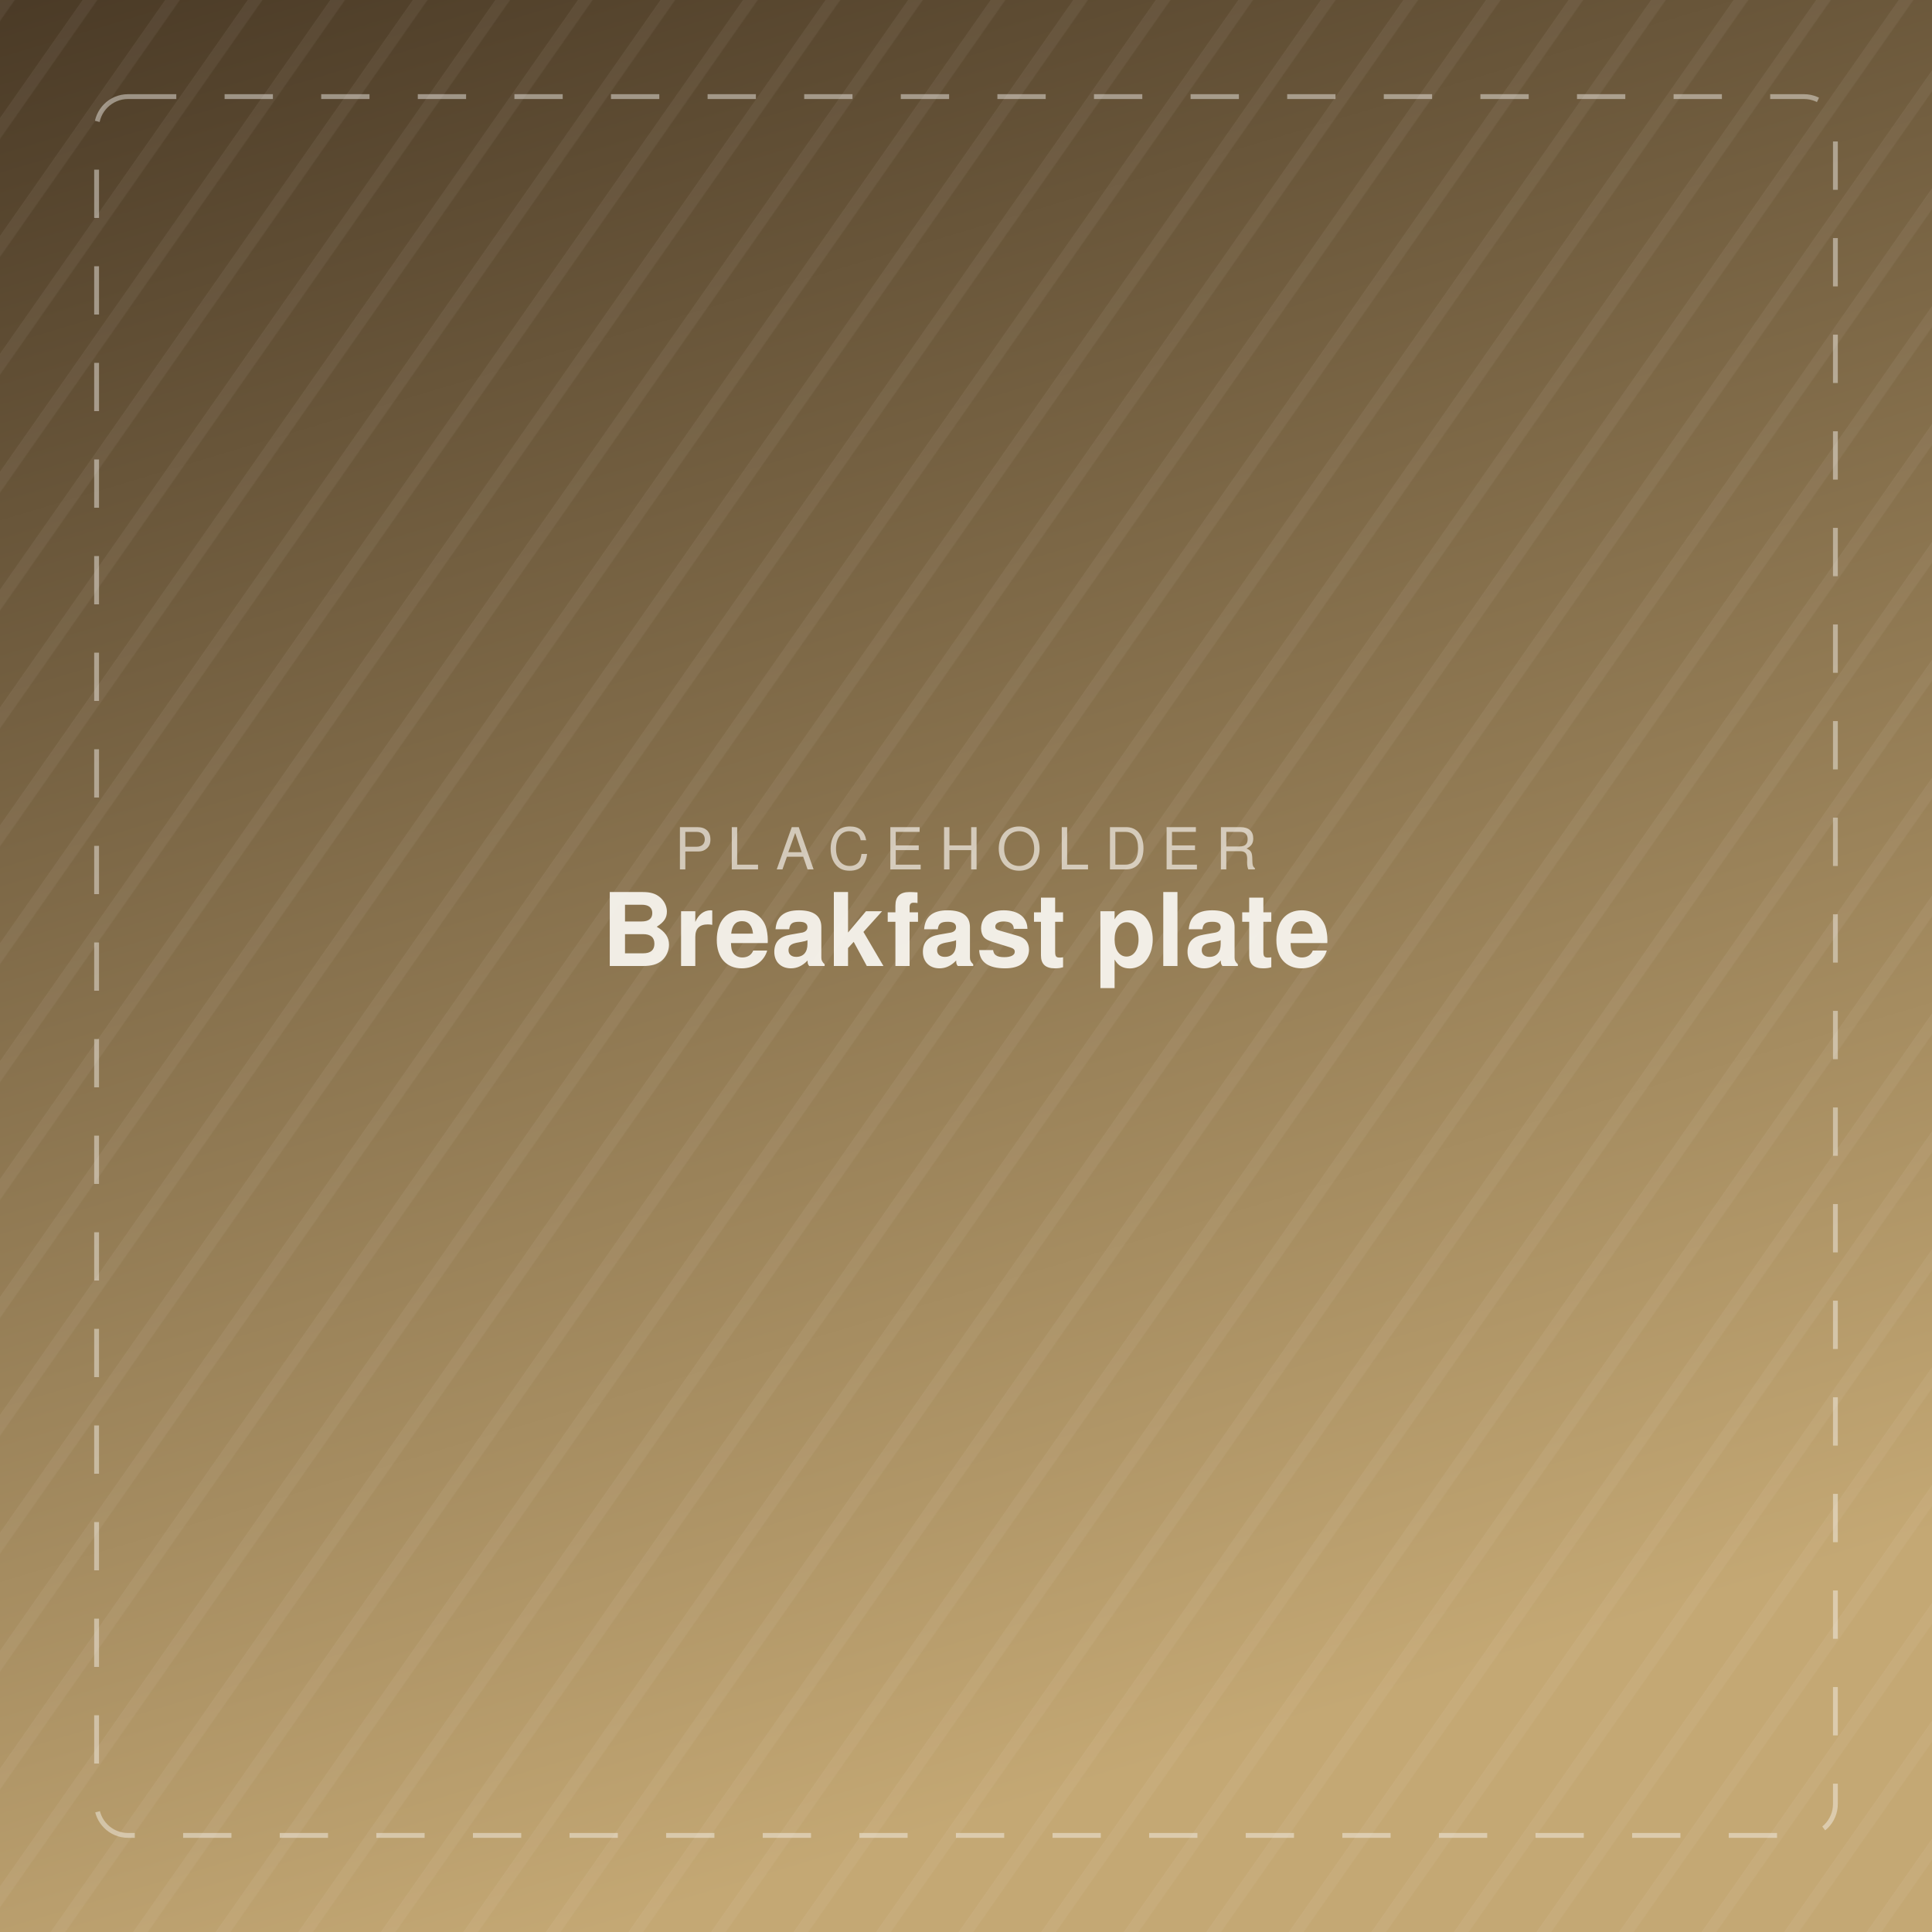
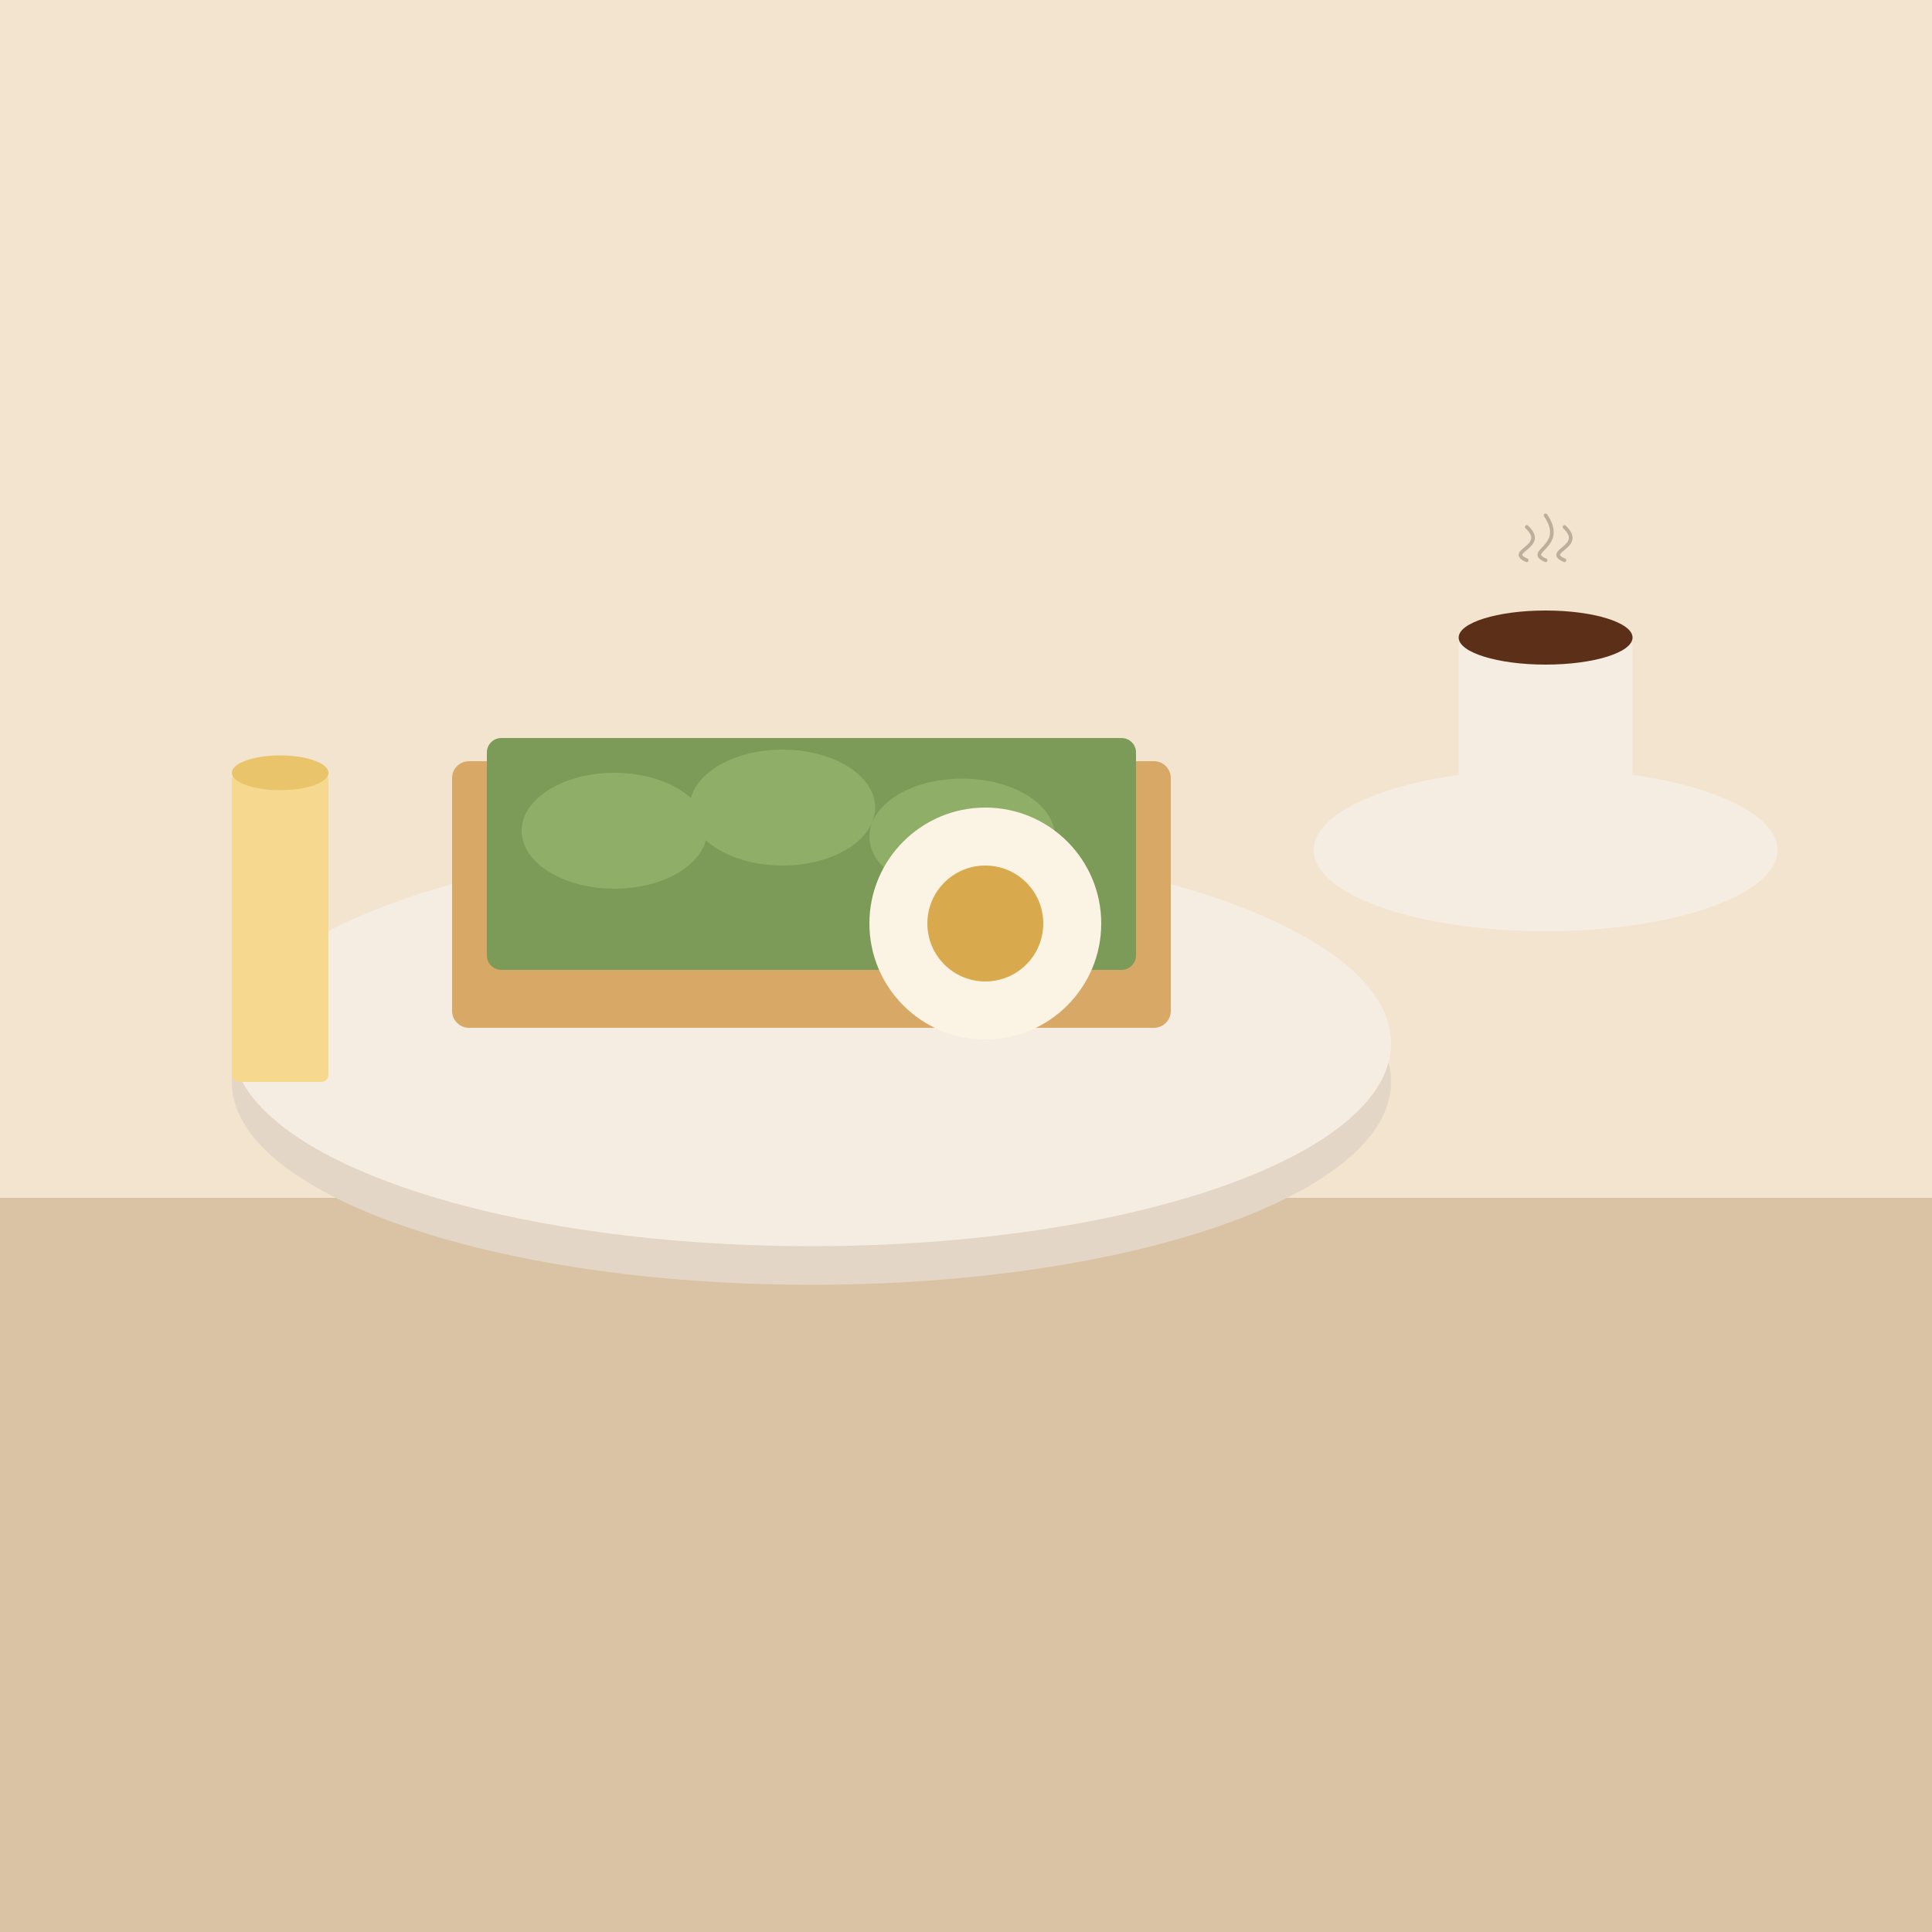
- <svg xmlns="http://www.w3.org/2000/svg" viewBox="0 0 800 800" width="800" height="800" role="img" aria-label="Placeholder: Breakfast plate">
-   <defs>
-     <linearGradient id="g" x1="0" y1="0" x2="0.3" y2="1">
-       <stop offset="0" stop-color="#4A3A26" />
-       <stop offset="1" stop-color="#C4A874" />
-     </linearGradient>
-     <pattern id="p" width="28" height="28" patternUnits="userSpaceOnUse" patternTransform="rotate(35)">
-       <rect width="28" height="28" fill="none" />
-       <line x1="0" y1="0" x2="0" y2="28" stroke="#FAF7F2" stroke-opacity="0.06" stroke-width="10" />
-     </pattern>
-   </defs>
-   <rect width="800" height="800" fill="url(#g)" />
-   <rect width="800" height="800" fill="url(#p)" />
-   <rect x="40" y="40" width="720" height="720" rx="13" fill="none" stroke="#FAF7F2" stroke-opacity="0.45" stroke-width="2" stroke-dasharray="20 20" />
-   <g transform="translate(400 400)" text-anchor="middle" fill="#FAF7F2" font-family="Helvetica,Arial,sans-serif">
-     <text y="-40" font-size="24" letter-spacing="6.4" opacity="0.65">PLACEHOLDER</text>
-     <text font-size="42" font-weight="600" opacity="0.92">
-       <tspan x="0" dy="0">Breakfast plate</tspan>
-     </text>
-   </g>
+ <svg xmlns="http://www.w3.org/2000/svg" viewBox="0 0 800 800" width="800" height="800" role="img" aria-label="Illustration: a breakfast plate">
+   <rect width="800" height="800" fill="#F2E4CE" />
+   <rect width="800" height="800" fill="#F2E4CE" />
+   <rect y="496.0" width="800" height="304.0" fill="#D9C3A4" />
+   <ellipse cx="336.0" cy="448" rx="240.0" ry="84.0" fill="#E4D6C6" />
+   <ellipse cx="336.0" cy="432.0" rx="240.0" ry="84.0" fill="#F6EDE2" />
+   <rect x="187.2" y="315.2" width="297.6" height="110.4" rx="7" fill="#D7A866" />
+   <rect x="201.6" y="305.6" width="268.8" height="96.0" rx="6" fill="#7C9A58" />
+   <ellipse cx="254.4" cy="344.0" rx="38.4" ry="24.0" fill="#8FAE68" />
+   <ellipse cx="324.0" cy="334.4" rx="38.4" ry="24.0" fill="#8FAE68" />
+   <ellipse cx="398.4" cy="346.4" rx="38.4" ry="24.0" fill="#8FAE68" />
+   <circle cx="408.0" cy="382.4" r="48.0" fill="#FBF3E4" />
+   <circle cx="408.0" cy="382.4" r="24.0" fill="#D9A94E" />
+   <ellipse cx="640.0" cy="352.0" rx="96.0" ry="33.6" fill="#F6EDE2" />
+   <rect x="604.0" y="264.0" width="72.0" height="88.0" rx="4" fill="#F6EDE2" />
+   <ellipse cx="640.0" cy="264.0" rx="36.0" ry="11.2" fill="#5C2F19" />
+   <path d="M632.2 232 c -9 -3.9 9 -5.4 0 -13.8" fill="none" stroke="#2B1F1A" stroke-width="1.5" stroke-linecap="round" opacity="0.28" />
+   <path d="M640.0 232 c -9 -3.9 9 -5.4 0 -18.6" fill="none" stroke="#2B1F1A" stroke-width="1.5" stroke-linecap="round" opacity="0.28" />
+   <path d="M647.8 232 c -9 -3.9 9 -5.4 0 -13.8" fill="none" stroke="#2B1F1A" stroke-width="1.5" stroke-linecap="round" opacity="0.28" />
+   <rect x="96.0" y="320.0" width="40.0" height="128.0" rx="3" fill="#F6D98E" />
+   <ellipse cx="116" cy="320.0" rx="20.0" ry="7.2" fill="#E9C46A" />
</svg>
